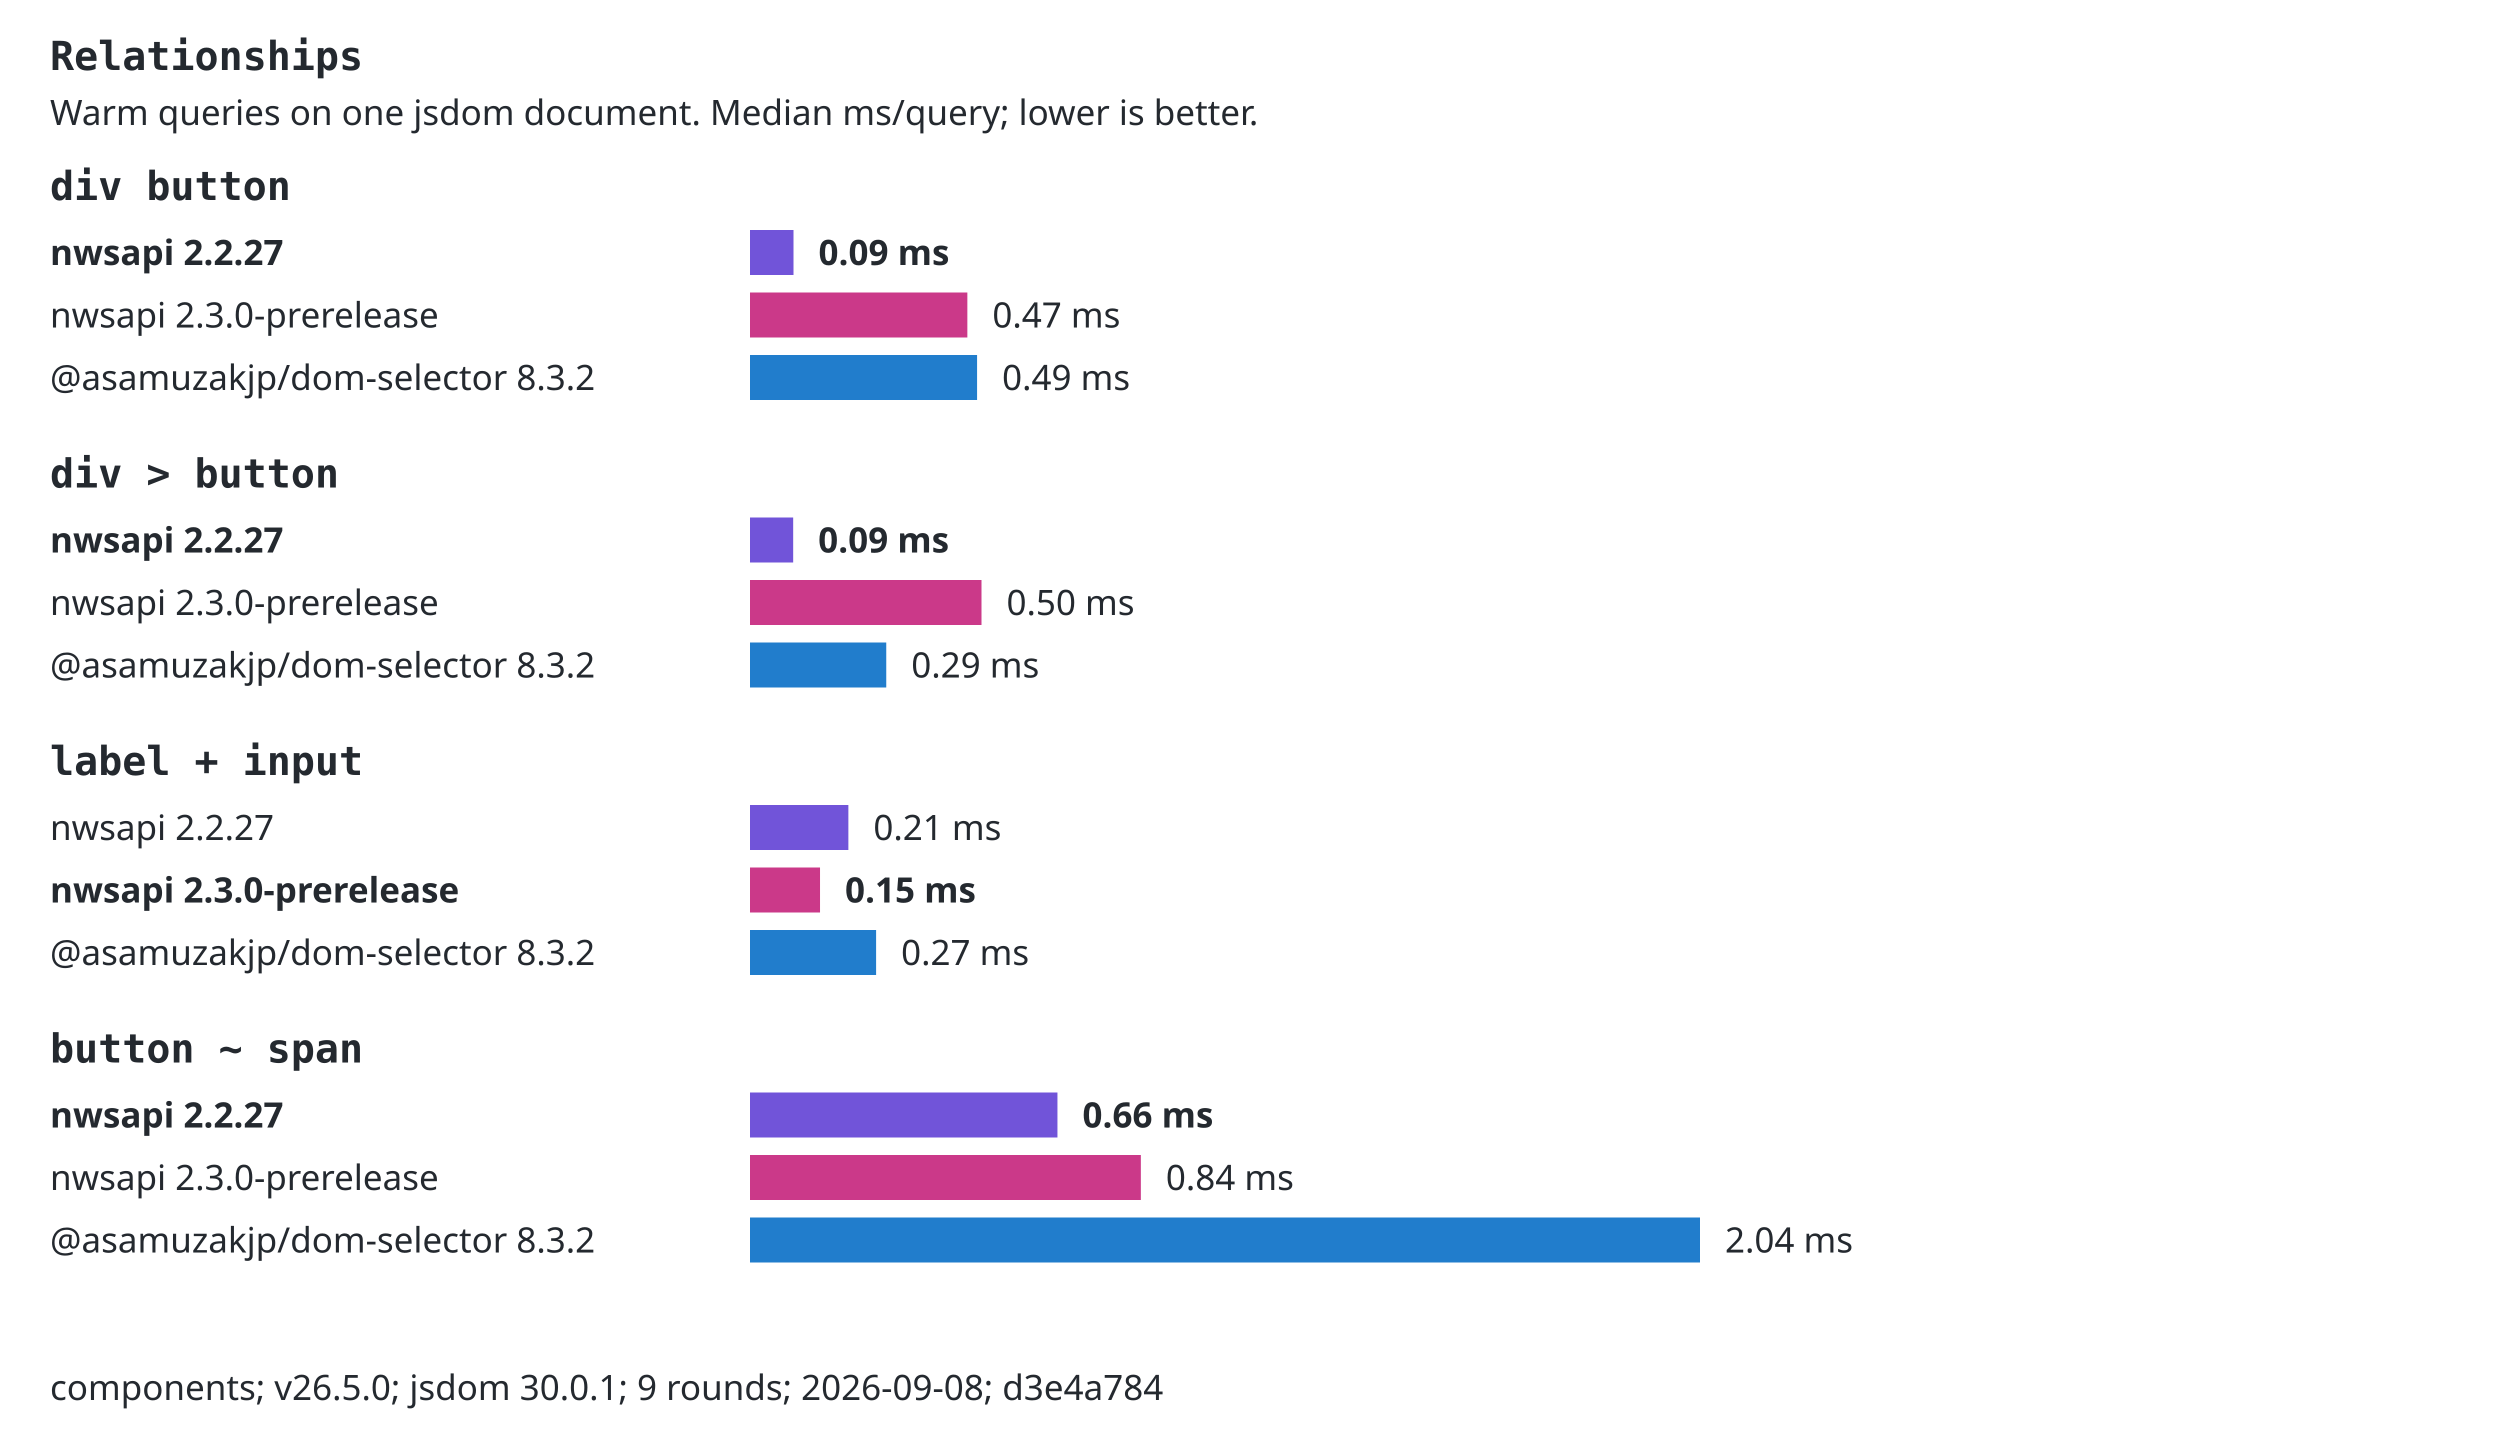
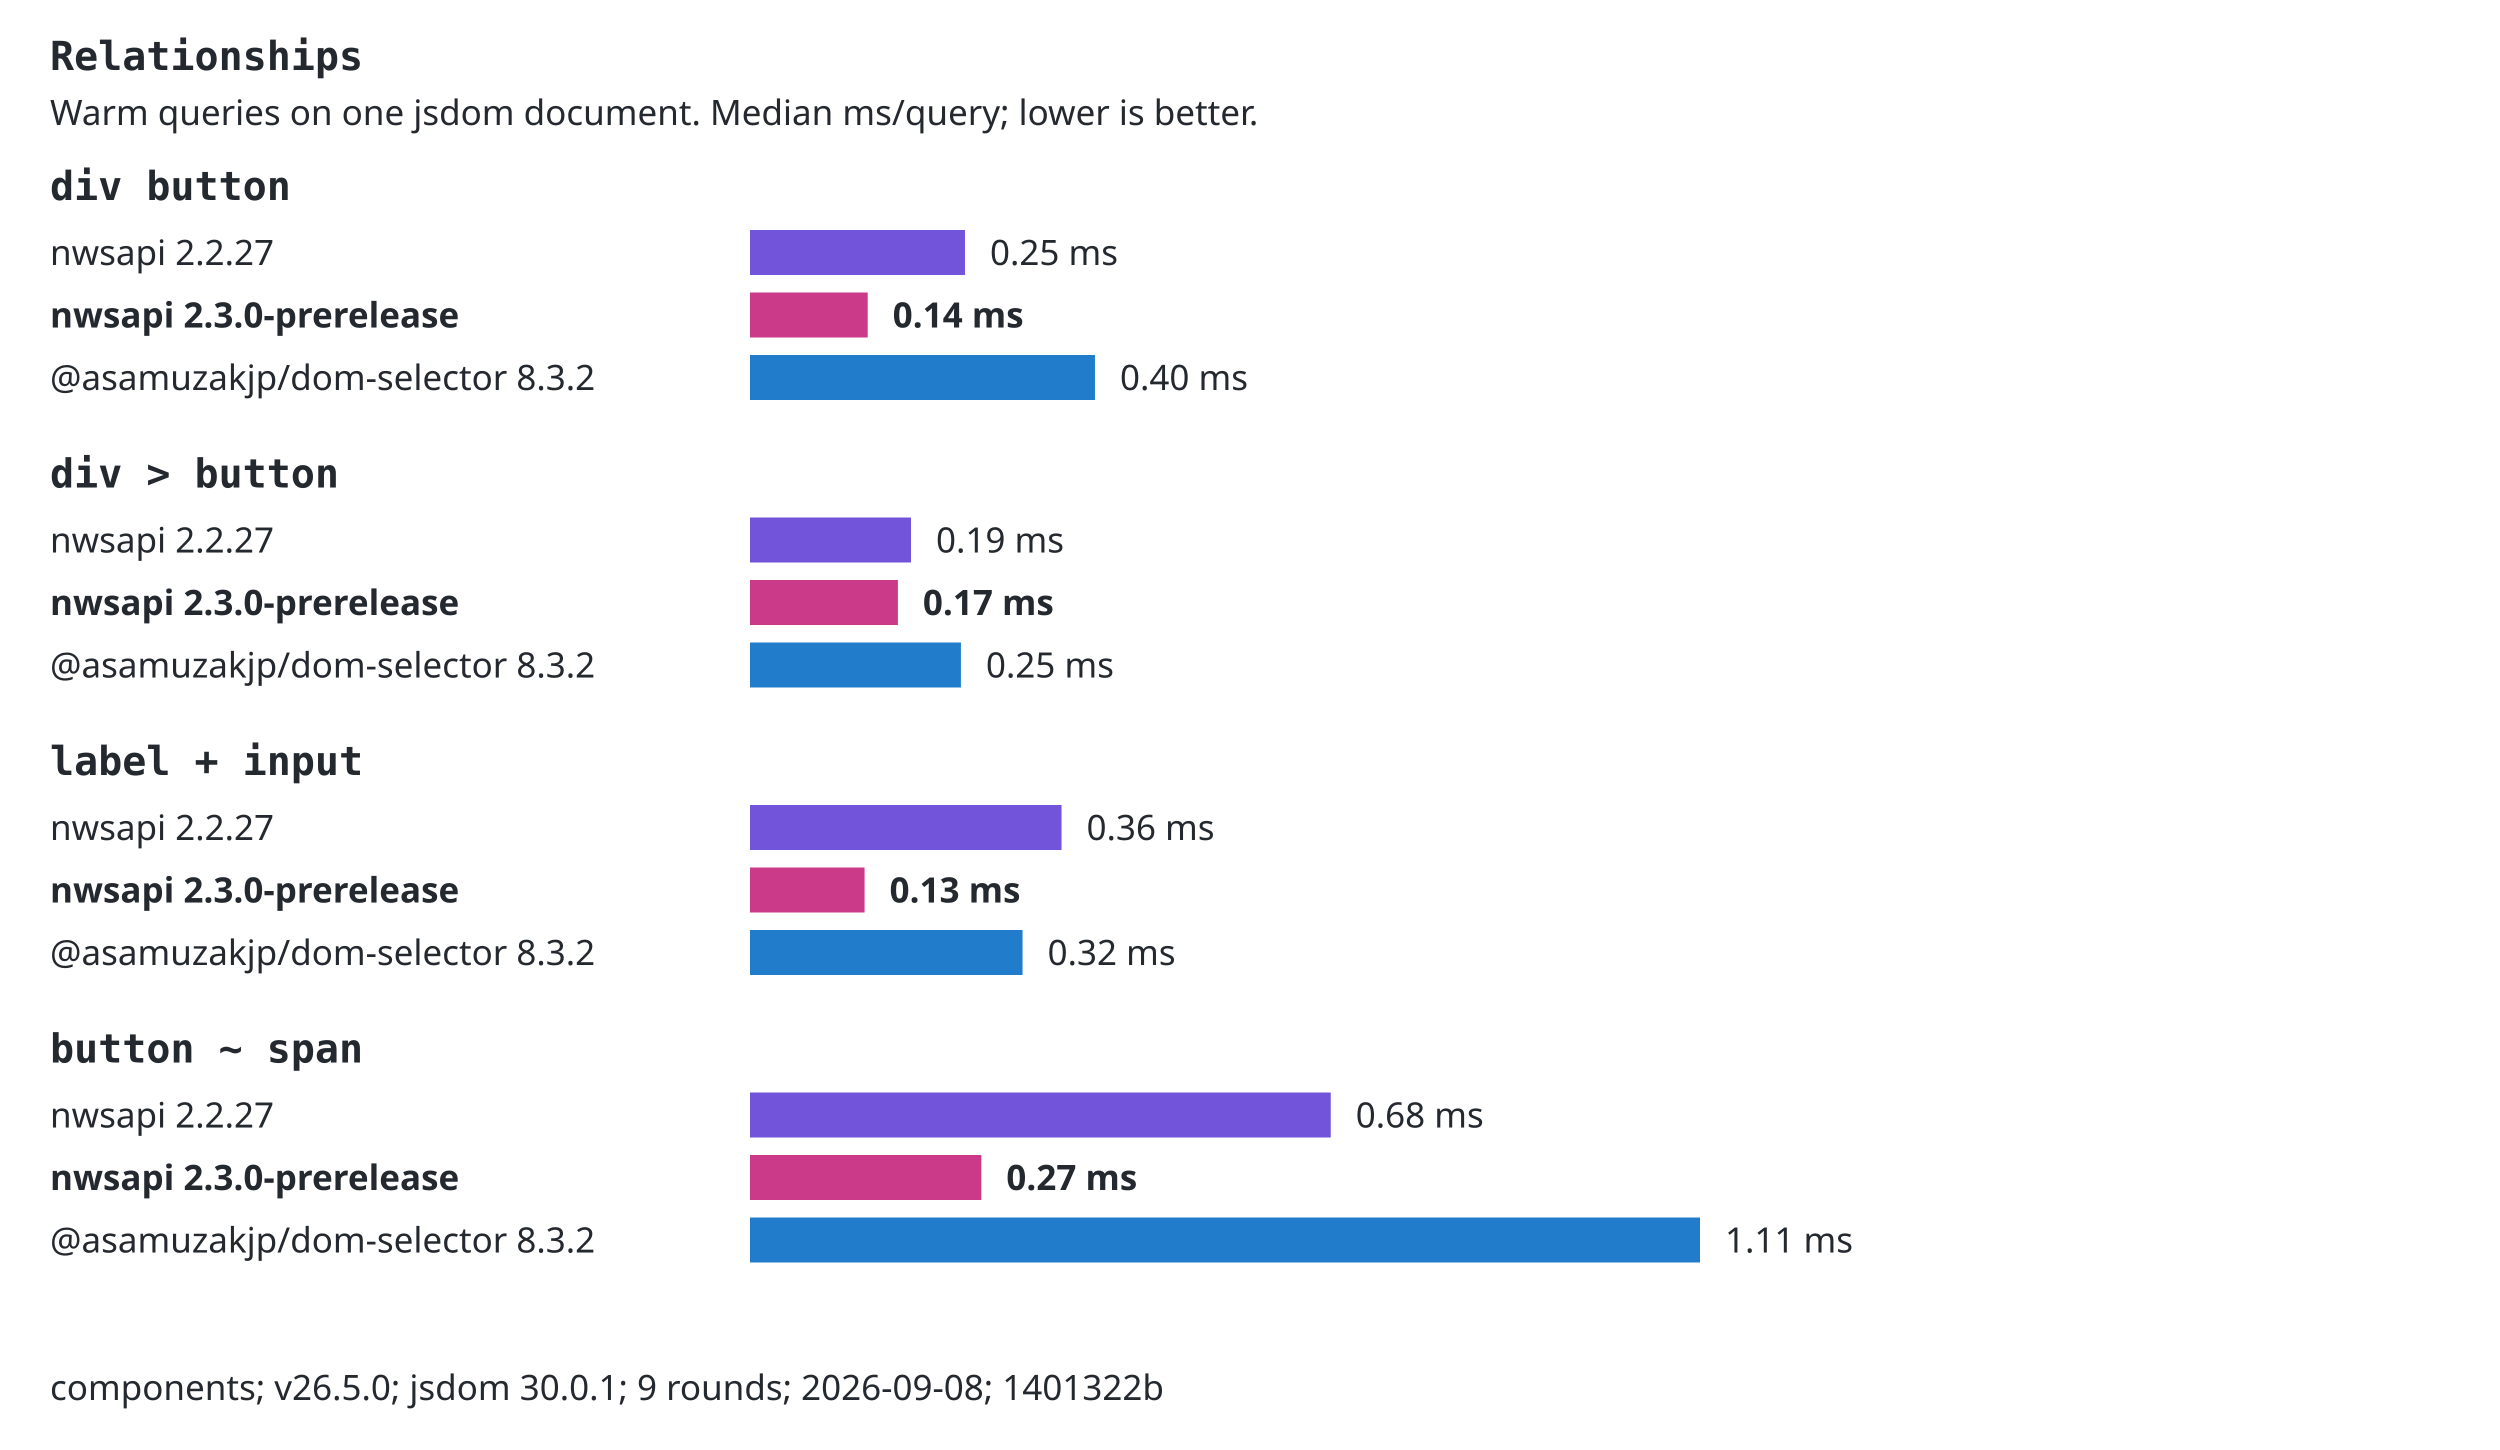
<svg xmlns="http://www.w3.org/2000/svg" width="1000" height="580" viewBox="0 0 1000 580" role="img">
  <style>text{font:14px system-ui,sans-serif;fill:#24292f}.selector{font:16px monospace;font-weight:600}.background{fill:#fff}.bar{transform-box:fill-box;transform-origin:left center;animation:fill 800ms ease-out both}@keyframes fill{from{transform:scaleX(0)}to{transform:scaleX(1)}}@media(prefers-reduced-motion:reduce){.bar{animation:none}}@media(prefers-color-scheme:dark){text{fill:#e6edf3}.background{fill:#0d1117}}</style>
  <rect class="background" width="1000" height="580" />
  <text x="20" y="28" class="selector">Relationships</text>
  <text x="20" y="50">Warm queries on one jsdom document. Median ms/query; lower is better.</text>
  <text x="20" y="80" class="selector">div button</text>
-   <text x="20" y="106" style="font-weight:700">nwsapi 2.2.27</text>
-   <rect class="bar" x="300" y="92" width="17.4" height="18" fill="#7154d9" />
-   <text x="327.403" y="106" style="font-weight:700">0.09 ms</text>
-   <text x="20" y="131">nwsapi 2.3.0-prerelease</text>
-   <rect class="bar" x="300" y="117" width="86.94" height="18" fill="#cb3989" />
-   <text x="396.942" y="131">0.47 ms</text>
+   <text x="20" y="106">nwsapi 2.2.27</text>
+   <rect class="bar" x="300" y="92" width="85.99" height="18" fill="#7154d9" />
+   <text x="395.991" y="106">0.25 ms</text>
+   <text x="20" y="131" style="font-weight:700">nwsapi 2.3.0-prerelease</text>
+   <rect class="bar" x="300" y="117" width="47.08" height="18" fill="#cb3989" />
+   <text x="357.078" y="131" style="font-weight:700">0.14 ms</text>
  <text x="20" y="156">@asamuzakjp/dom-selector 8.3.2</text>
-   <rect class="bar" x="300" y="142" width="90.83" height="18" fill="#217dcc" />
-   <text x="400.828" y="156">0.49 ms</text>
+   <rect class="bar" x="300" y="142" width="137.99" height="18" fill="#217dcc" />
+   <text x="447.994" y="156">0.40 ms</text>
  <text x="20" y="195" class="selector">div &gt; button</text>
-   <text x="20" y="221" style="font-weight:700">nwsapi 2.2.27</text>
-   <rect class="bar" x="300" y="207" width="17.27" height="18" fill="#7154d9" />
-   <text x="327.272" y="221" style="font-weight:700">0.09 ms</text>
-   <text x="20" y="246">nwsapi 2.3.0-prerelease</text>
-   <rect class="bar" x="300" y="232" width="92.6" height="18" fill="#cb3989" />
-   <text x="402.601" y="246">0.50 ms</text>
+   <text x="20" y="221">nwsapi 2.2.27</text>
+   <rect class="bar" x="300" y="207" width="64.4" height="18" fill="#7154d9" />
+   <text x="374.398" y="221">0.19 ms</text>
+   <text x="20" y="246" style="font-weight:700">nwsapi 2.3.0-prerelease</text>
+   <rect class="bar" x="300" y="232" width="59.16" height="18" fill="#cb3989" />
+   <text x="369.16" y="246" style="font-weight:700">0.17 ms</text>
  <text x="20" y="271">@asamuzakjp/dom-selector 8.3.2</text>
-   <rect class="bar" x="300" y="257" width="54.5" height="18" fill="#217dcc" />
-   <text x="364.502" y="271">0.29 ms</text>
+   <rect class="bar" x="300" y="257" width="84.37" height="18" fill="#217dcc" />
+   <text x="394.368" y="271">0.25 ms</text>
  <text x="20" y="310" class="selector">label + input</text>
  <text x="20" y="336">nwsapi 2.2.27</text>
-   <rect class="bar" x="300" y="322" width="39.35" height="18" fill="#7154d9" />
-   <text x="349.349" y="336">0.21 ms</text>
+   <rect class="bar" x="300" y="322" width="124.61" height="18" fill="#7154d9" />
+   <text x="434.614" y="336">0.36 ms</text>
  <text x="20" y="361" style="font-weight:700">nwsapi 2.3.0-prerelease</text>
-   <rect class="bar" x="300" y="347" width="28.01" height="18" fill="#cb3989" />
-   <text x="338.011" y="361" style="font-weight:700">0.15 ms</text>
+   <rect class="bar" x="300" y="347" width="45.83" height="18" fill="#cb3989" />
+   <text x="355.825" y="361" style="font-weight:700">0.13 ms</text>
  <text x="20" y="386">@asamuzakjp/dom-selector 8.3.2</text>
-   <rect class="bar" x="300" y="372" width="50.44" height="18" fill="#217dcc" />
-   <text x="360.437" y="386">0.27 ms</text>
+   <rect class="bar" x="300" y="372" width="109.02" height="18" fill="#217dcc" />
+   <text x="419.024" y="386">0.32 ms</text>
  <text x="20" y="425" class="selector">button ~ span</text>
-   <text x="20" y="451" style="font-weight:700">nwsapi 2.2.27</text>
-   <rect class="bar" x="300" y="437" width="122.98" height="18" fill="#7154d9" />
-   <text x="432.984" y="451" style="font-weight:700">0.66 ms</text>
-   <text x="20" y="476">nwsapi 2.3.0-prerelease</text>
-   <rect class="bar" x="300" y="462" width="156.34" height="18" fill="#cb3989" />
-   <text x="466.338" y="476">0.84 ms</text>
+   <text x="20" y="451">nwsapi 2.2.27</text>
+   <rect class="bar" x="300" y="437" width="232.29" height="18" fill="#7154d9" />
+   <text x="542.286" y="451">0.68 ms</text>
+   <text x="20" y="476" style="font-weight:700">nwsapi 2.3.0-prerelease</text>
+   <rect class="bar" x="300" y="462" width="92.53" height="18" fill="#cb3989" />
+   <text x="402.532" y="476" style="font-weight:700">0.27 ms</text>
  <text x="20" y="501">@asamuzakjp/dom-selector 8.3.2</text>
  <rect class="bar" x="300" y="487" width="380" height="18" fill="#217dcc" />
-   <text x="690" y="501">2.04 ms</text>
-   <text x="20" y="560">components; v26.5.0; jsdom 30.0.1; 9 rounds; 2026-09-08; d3e4a784</text>
+   <text x="690" y="501">1.11 ms</text>
+   <text x="20" y="560">components; v26.5.0; jsdom 30.0.1; 9 rounds; 2026-09-08; 1401322b</text>
</svg>
